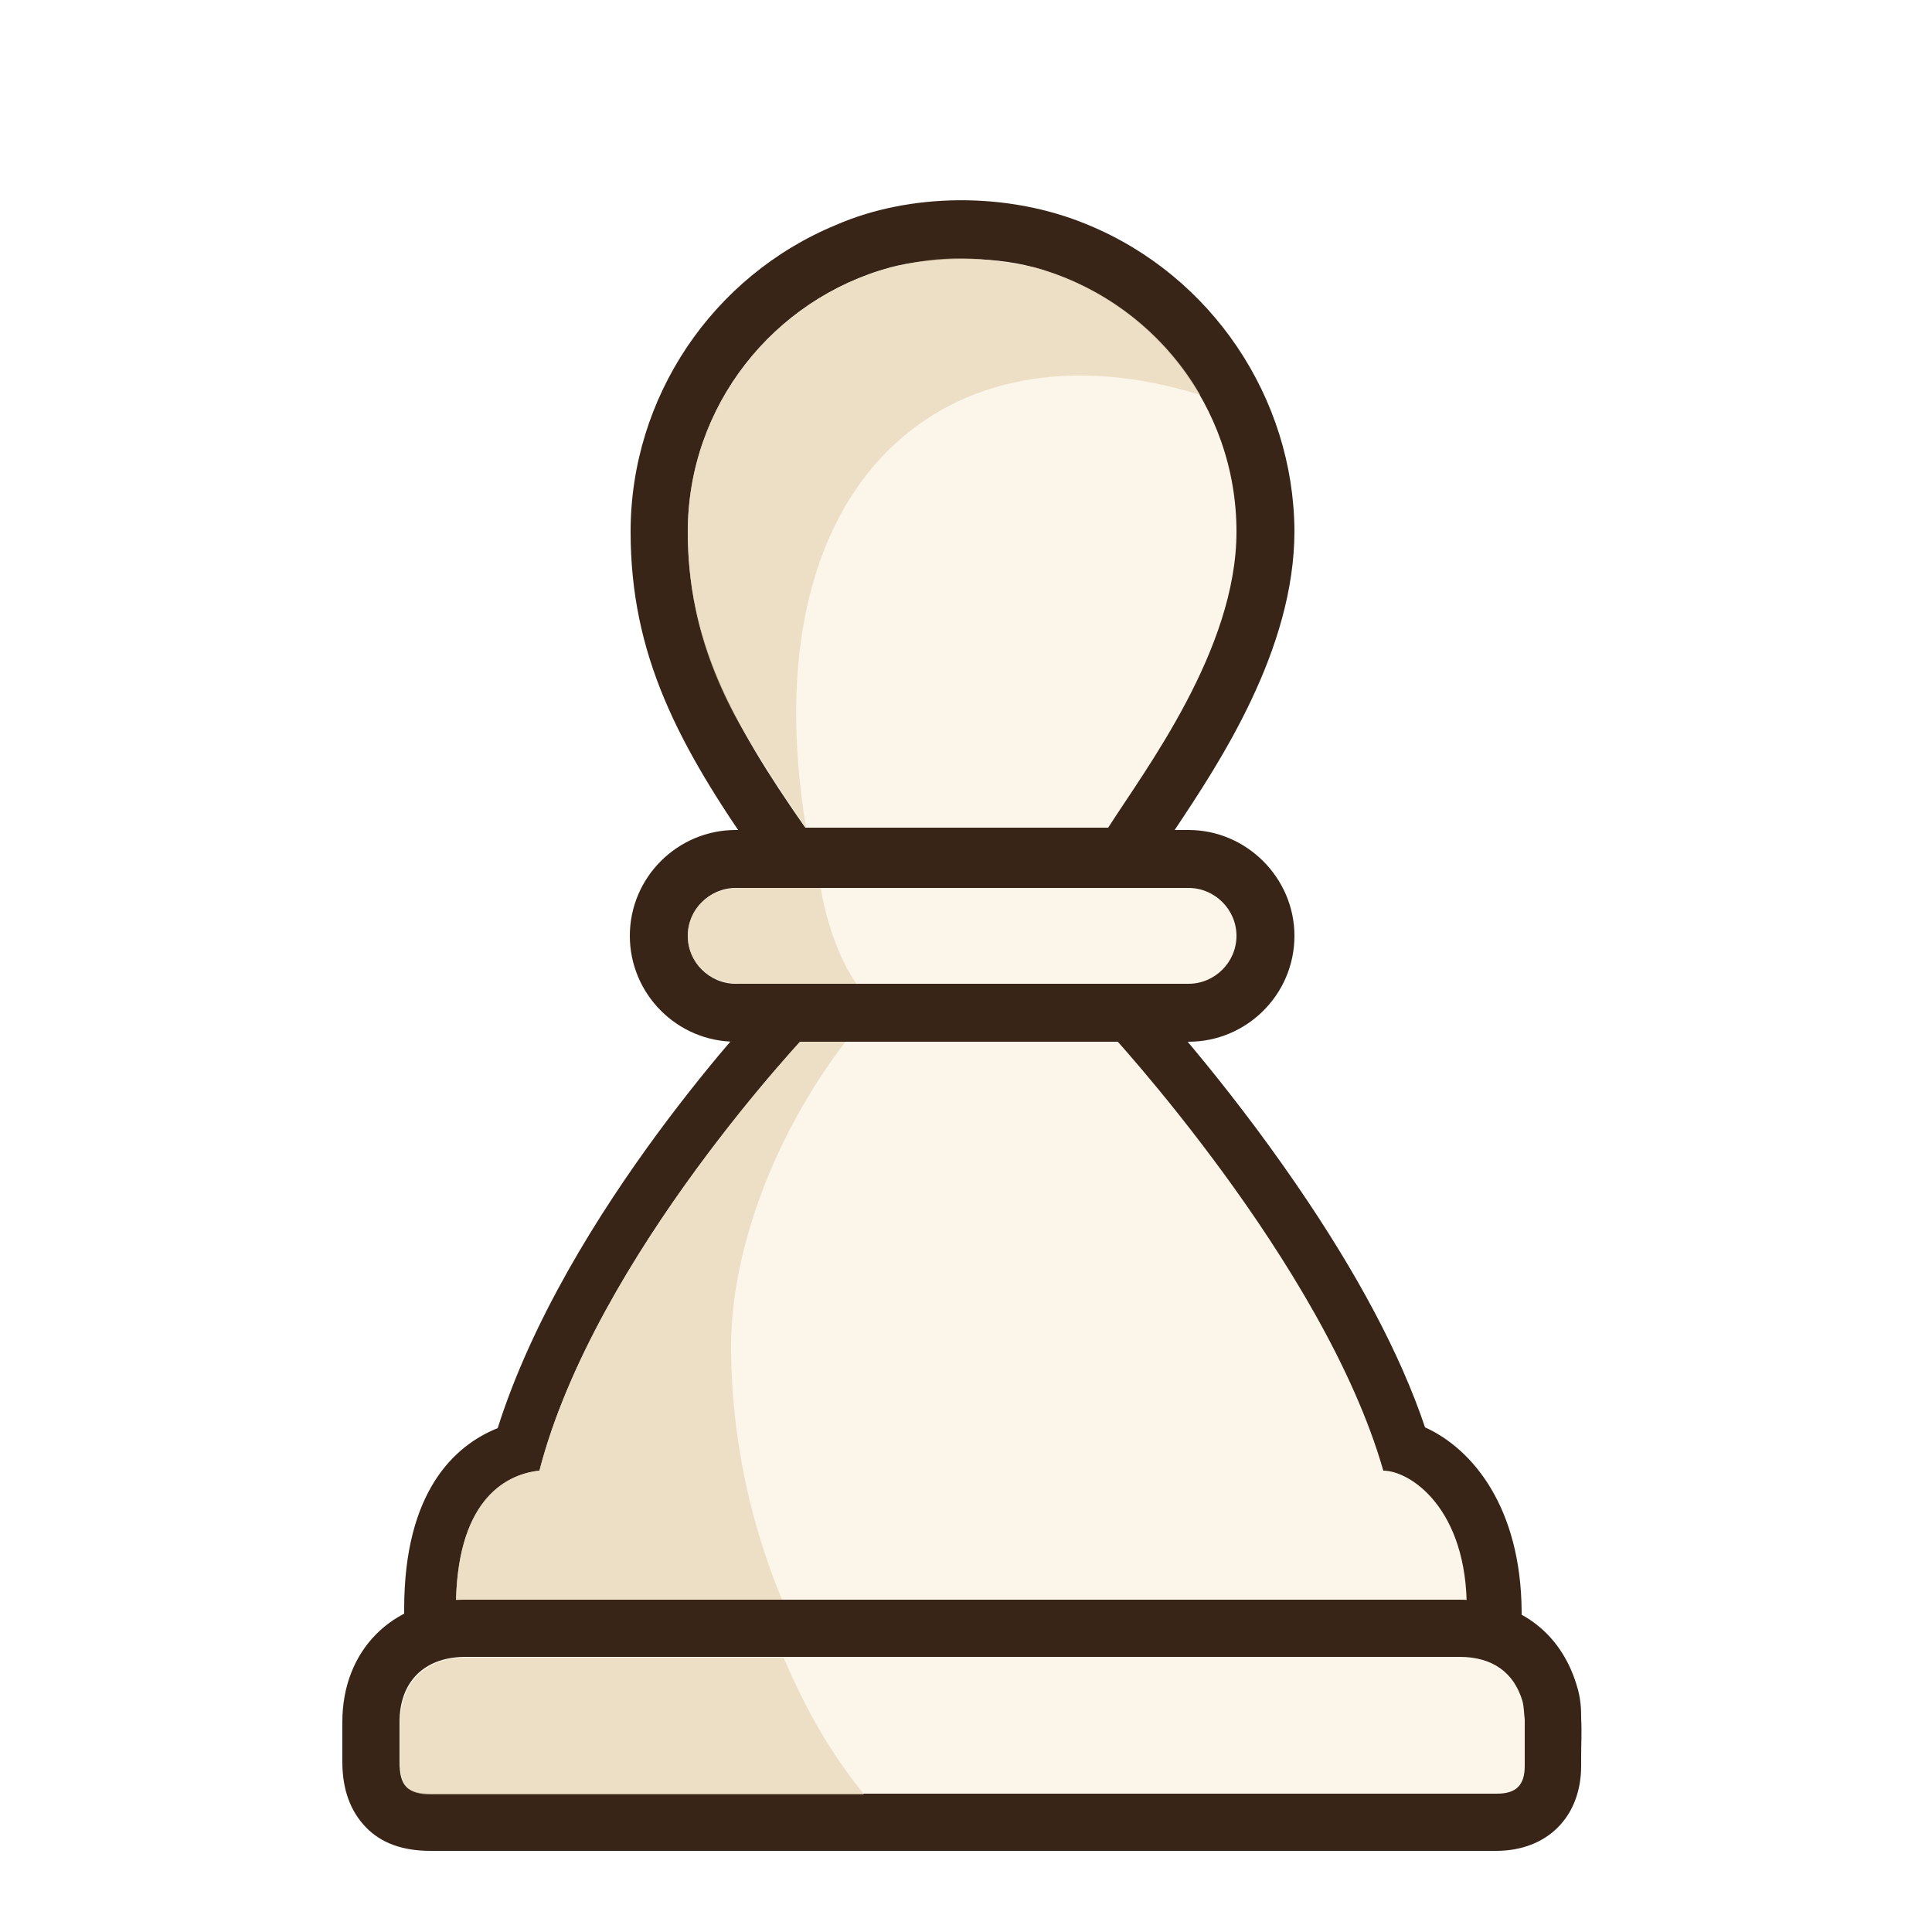
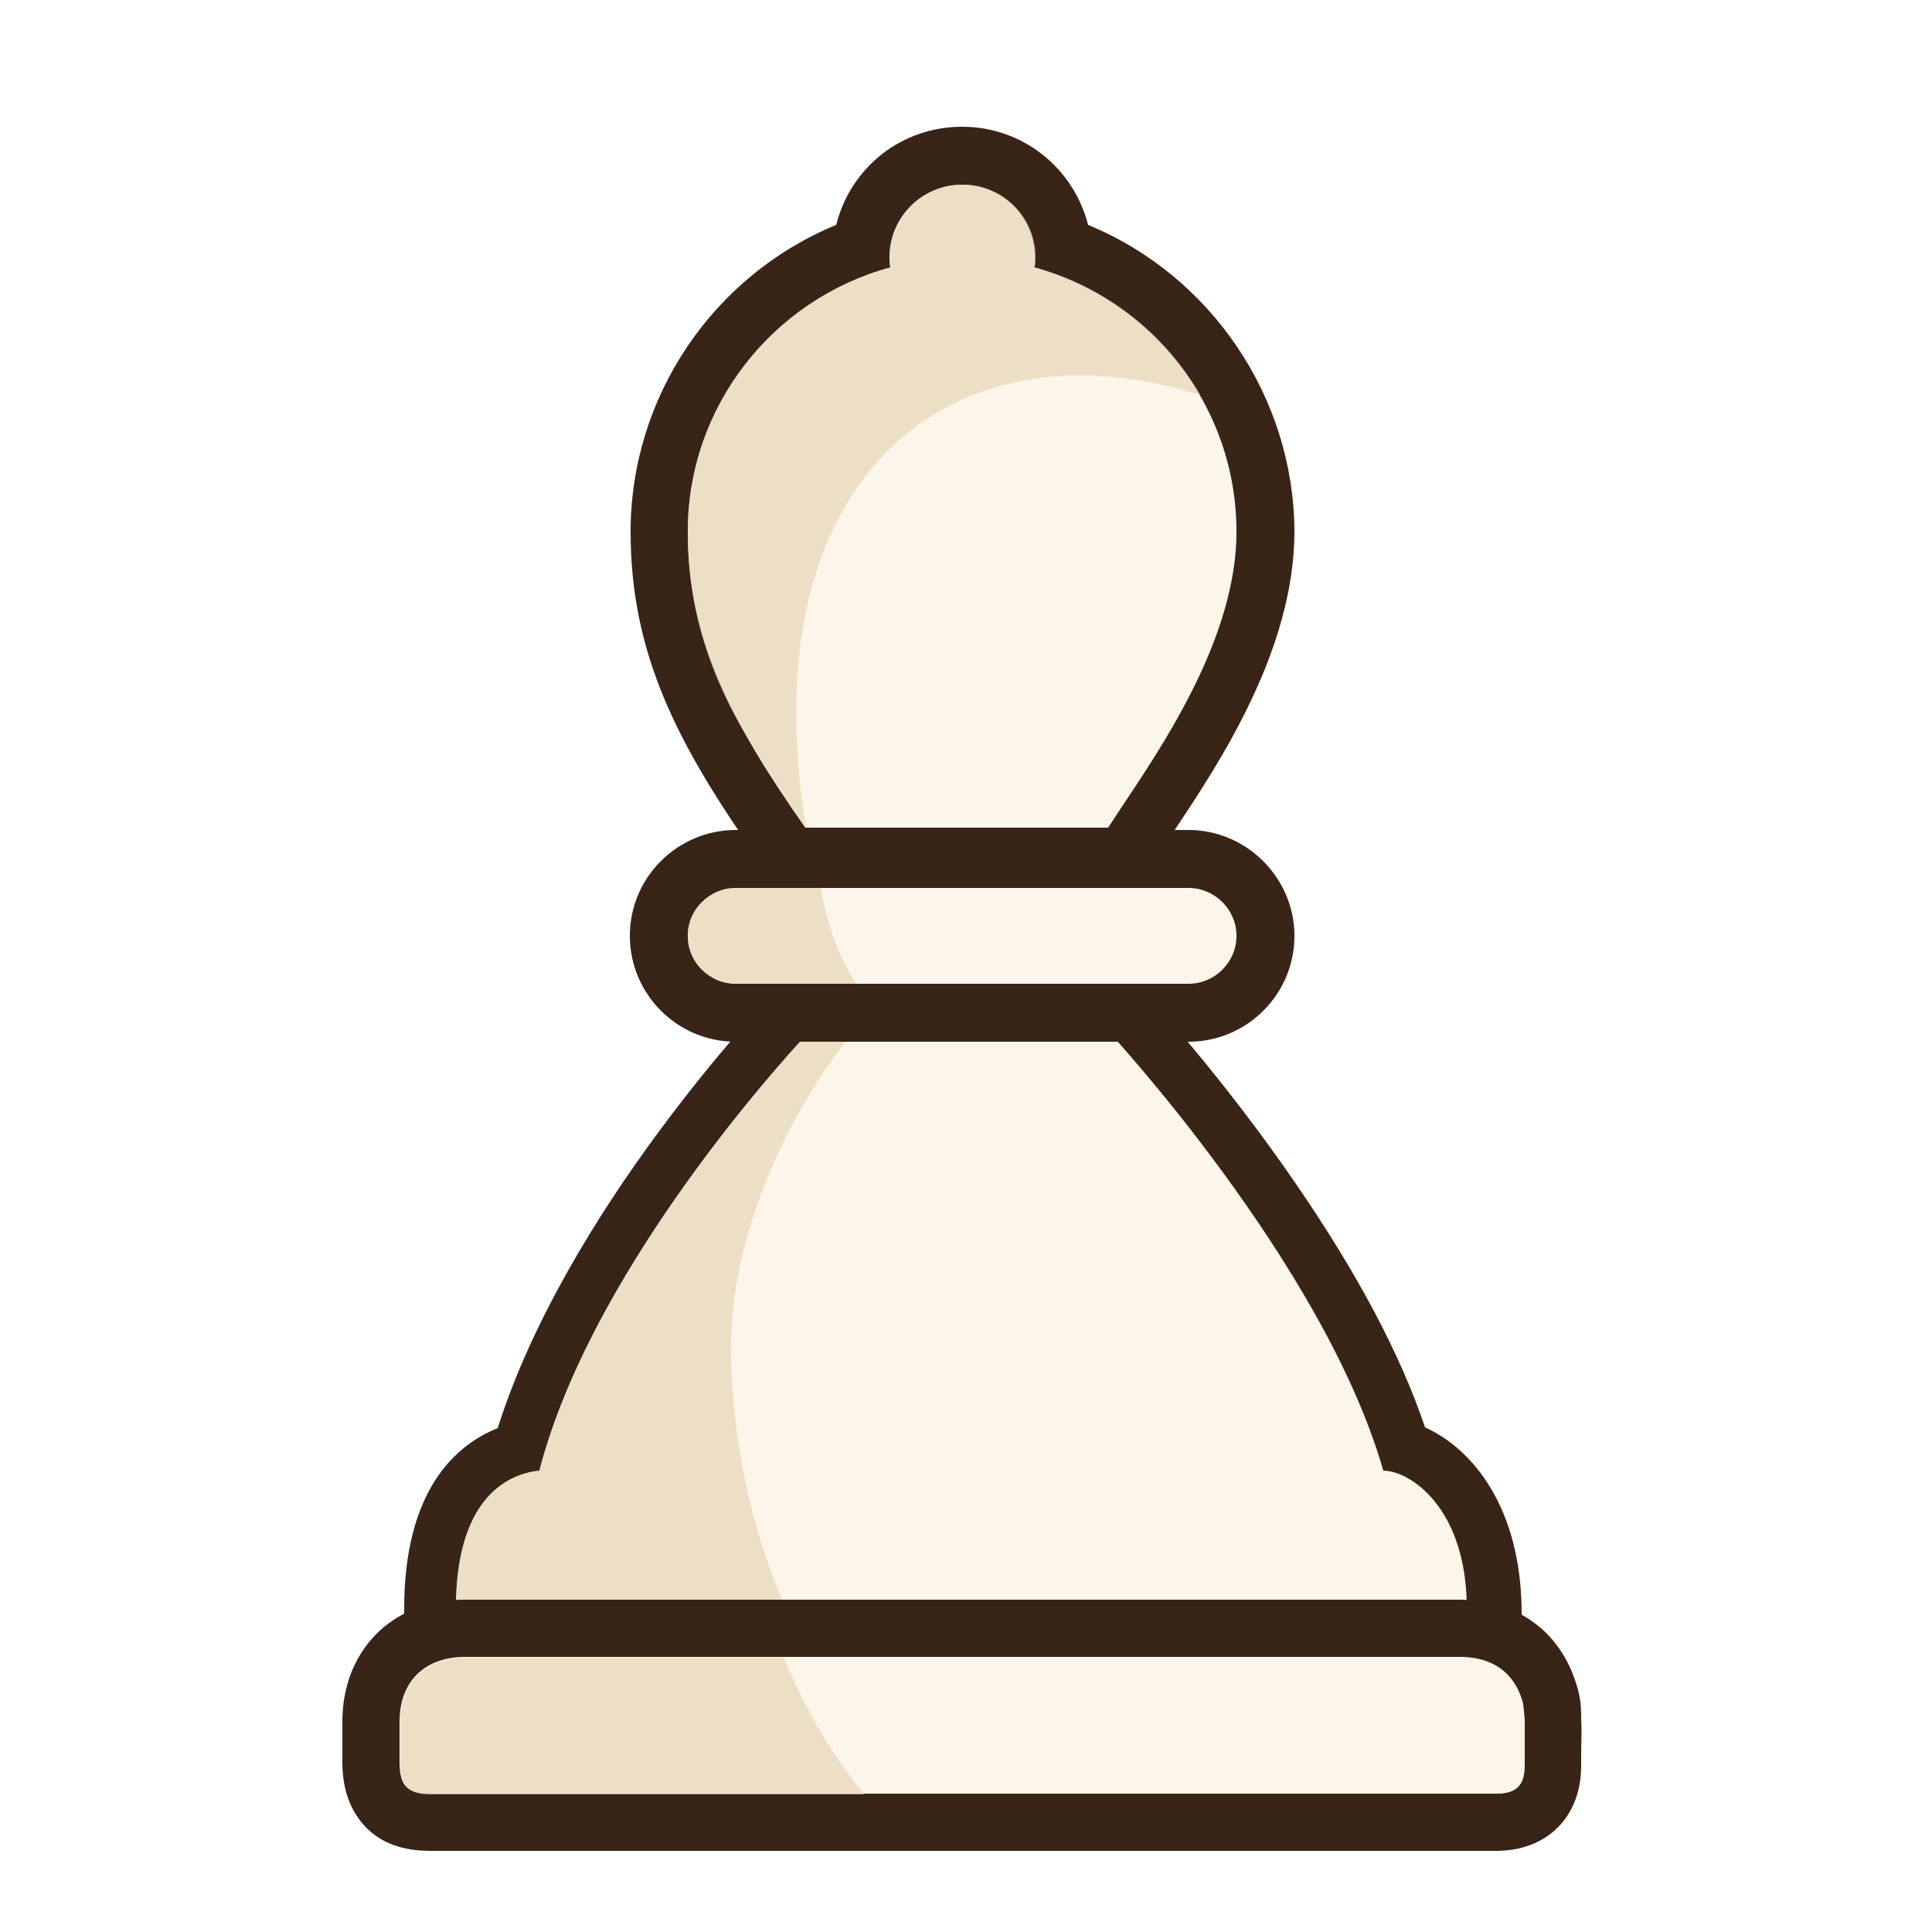
<svg xmlns="http://www.w3.org/2000/svg" version="1.1" id="Capa_1" x="0px" y="0px" viewBox="0 0 250 250" style="enable-background:new 0 0 250 250;" xml:space="preserve">
  <style type="text/css">
	.st0{fill:#382517;}
	.st1{fill:#FBF5EA;}
- 	.st2{opacity:0.7;fill:#E7D5B6;enable-background:new    ;}
+ 	.st2{opacity:0.7;fill:#E7D5B6;}
</style>
  <g>
    <path class="st0" d="M184.4,184.7c-3.2-9.5-8.8-20-16.7-31.5c-9.6-14-19-24.1-19.4-24.6l-2-2.2h-44.2l-2,2.1   c-1.3,1.4-26.8,28.2-35.7,56.3c-5.5,2.2-12.1,8.1-12.1,23.4v6.9l144.6,0.3v-6.9C196.8,195.1,190.6,187.5,184.4,184.7z" />
-     <path class="st0" d="M140.8,29.1c-10.5-4.4-23.2-4.1-32.6,0c-16,6.6-26.6,22.3-26.6,39.7c0,15.9,6.1,27.6,16.6,42.5l2.2,3.1h47.1   l2.2-3.5c0.6-1,1.4-2.1,2.2-3.3l0.1-0.2c5.8-8.7,15.5-23.3,15.5-38.7C167.4,51.5,156.8,35.7,140.8,29.1z" />
-     <path class="st1" d="M133.8,34.6c-5.7-1.6-13.7-1.3-18.6,0C100.1,38.7,89,52.5,89,68.8c0,13.8,5.4,24.3,15.2,38.3   c0,0,35.2,0,39.2,0c4.7-7.4,16.6-23,16.6-38.3C160,52.5,148.9,38.7,133.8,34.6z" />
-     <path class="st1" d="M179,190.3L179,190.3c-7.7-26.9-35.8-57.1-35.8-57.1H105c0,0-28,29.2-35.2,57.1c-4.7,0.5-10.8,4.2-10.8,17.8   l130.8,0.3C189.9,195.1,182.4,190.3,179,190.3z" />
+     <path class="st0" d="M140.8,29.1c-1.9-7.4-8.5-12.7-16.3-12.7c-7.8,0-14.4,5.2-16.3,12.7c-16,6.6-26.6,22.3-26.6,39.7   c0,15.9,6.1,27.6,16.6,42.5l2.2,3.1h47.1l2.2-3.5c0.6-1,1.4-2.1,2.2-3.3l0.1-0.2c5.8-8.7,15.5-23.3,15.5-38.7   C167.4,51.5,156.8,35.7,140.8,29.1z" />
+     <path class="st1" d="M133.8,34.6c0.1-0.4,0.1-0.8,0.1-1.3c0-5.2-4.2-9.4-9.4-9.4c-5.2,0-9.4,4.2-9.4,9.4c0,0.4,0,0.8,0.1,1.3   C100.1,38.7,89,52.5,89,68.8c0,13.8,5.4,24.3,15.2,38.3c0,0,35.2,0,39.2,0c4.7-7.4,16.6-23,16.6-38.3   C160,52.5,148.9,38.7,133.8,34.6z" />
+     <path class="st1" d="M179,190.3C179,190.3,179,190.3,179,190.3c-7.7-26.9-35.8-57.1-35.8-57.1H105c0,0-28,29.2-35.2,57.1   c-4.7,0.5-10.8,4.2-10.8,17.8l130.8,0.3C189.9,195.1,182.4,190.3,179,190.3z" />
    <path class="st2" d="M94.6,174.1c0-10.9,4.6-26.1,15.1-39.7l-4.8-1.1c-1.6,1.7-28.1,30-35.1,57c-4.7,0.5-10.8,4.2-10.8,17.8   l42.7,0.1C97.2,197.8,94.6,186.2,94.6,174.1z" />
-     <path class="st0" d="M204.6,222.4c0-1,0-2.6-0.6-4.4c-2.1-6.9-7.7-11-15.2-11H63.9h-1.2c-0.9,0-1.9,0-2.8,0   c-9.2,0.1-15.6,6.6-15.6,15.8v5.2c0,3.5,1,6.3,3,8.4c2,2.1,4.8,3.1,8.4,3.1h137.9c6.6,0,11-4.4,11-11v-1.2   C204.6,225.7,204.7,224,204.6,222.4z" />
+     <path class="st0" d="M204.6,222.4c0-1,0-2.6-0.6-4.4c-2.1-6.9-7.7-11-15.2-11l-124.9,0l-1.2,0c-0.9,0-1.9,0-2.8,0   c-9.2,0.1-15.6,6.6-15.6,15.8l0,5.2c0,3.5,1,6.3,3,8.4c2,2.1,4.8,3.1,8.4,3.1h137.9c6.6,0,11-4.4,11-11l0-1.2   C204.6,225.7,204.7,224,204.6,222.4z" />
    <path class="st1" d="M124.5,232.1c-22.9,0-45.8,0-68.8,0c-3,0-4-1-4-4.1c0-1.7,0-3.5,0-5.2c0-5.1,3.1-8.3,8.3-8.4   c1.3,0,2.6,0,3.9,0c41.7,0,83.3,0,125,0c4.2,0,7,2,8.1,5.7c0.2,0.7,0.2,1.6,0.3,2.4c0,2,0,4,0,6c0,2.5-1.1,3.6-3.6,3.6   C170.6,232.1,147.5,232.1,124.5,232.1z" />
-     <path class="st2" d="M155.3,51.1c-4.6-8-12.3-14-21.4-16.5c-6.8-1.4-11.8-1.7-18.6,0C100.1,38.7,89,52.5,89,68.8   c0,7.2,1.4,16.2,7.7,26.6c1,1.7,4.8,7.8,7.6,11.7C96.9,62.2,122.6,40.9,155.3,51.1z" />
+     <path class="st2" d="M155.3,51.1c-4.6-8-12.3-14-21.4-16.5c0.1-0.4,0.1-0.8,0.1-1.3c0-5.2-4.2-9.4-9.4-9.4s-9.4,4.2-9.4,9.4   c0,0.4,0,0.8,0.1,1.3C100.1,38.7,89,52.5,89,68.8c0,7.2,1.4,16.2,7.7,26.6c1,1.7,4.8,7.8,7.6,11.7C96.9,62.2,122.6,40.9,155.3,51.1   z" />
    <path class="st0" d="M153.8,107.4H95.2c-7.5,0-13.7,6.1-13.7,13.7c0,7.5,6.1,13.7,13.7,13.7h58.6c7.5,0,13.7-6.1,13.7-13.7   C167.5,113.6,161.3,107.4,153.8,107.4z" />
-     <path class="st1" d="M95.2,127.3h58.6c3.4,0,6.2-2.8,6.2-6.2c0-3.4-2.8-6.2-6.2-6.2H95.2c-3.4,0-6.2,2.8-6.2,6.2   S91.8,127.3,95.2,127.3z" />
+     <path class="st1" d="M95.2,127.3h58.6c3.4,0,6.2-2.8,6.2-6.2c0-3.4-2.8-6.2-6.2-6.2H95.2c-3.4,0-6.2,2.8-6.2,6.2   C89,124.5,91.8,127.3,95.2,127.3z" />
    <path class="st2" d="M106.2,114.9H95.9c-4.3,0-6.9,2.8-6.9,6.2c0,3.4,2.6,6.2,6.9,6.2h14.9C107.2,122,106.2,114.9,106.2,114.9z" />
    <path class="st2" d="M101.4,214.5c-11.8,0-25.7,0-37.4,0c-1.3,0-2.6,0-3.9,0c-5.1,0.1-8.3,3.2-8.3,8.4c0,1.7,0,3.5,0,5.2   c0,3,1,4.1,4,4.1c10.9,0,45.2,0,56,0C107.9,227.3,104.8,222.4,101.4,214.5z" />
  </g>
</svg>
